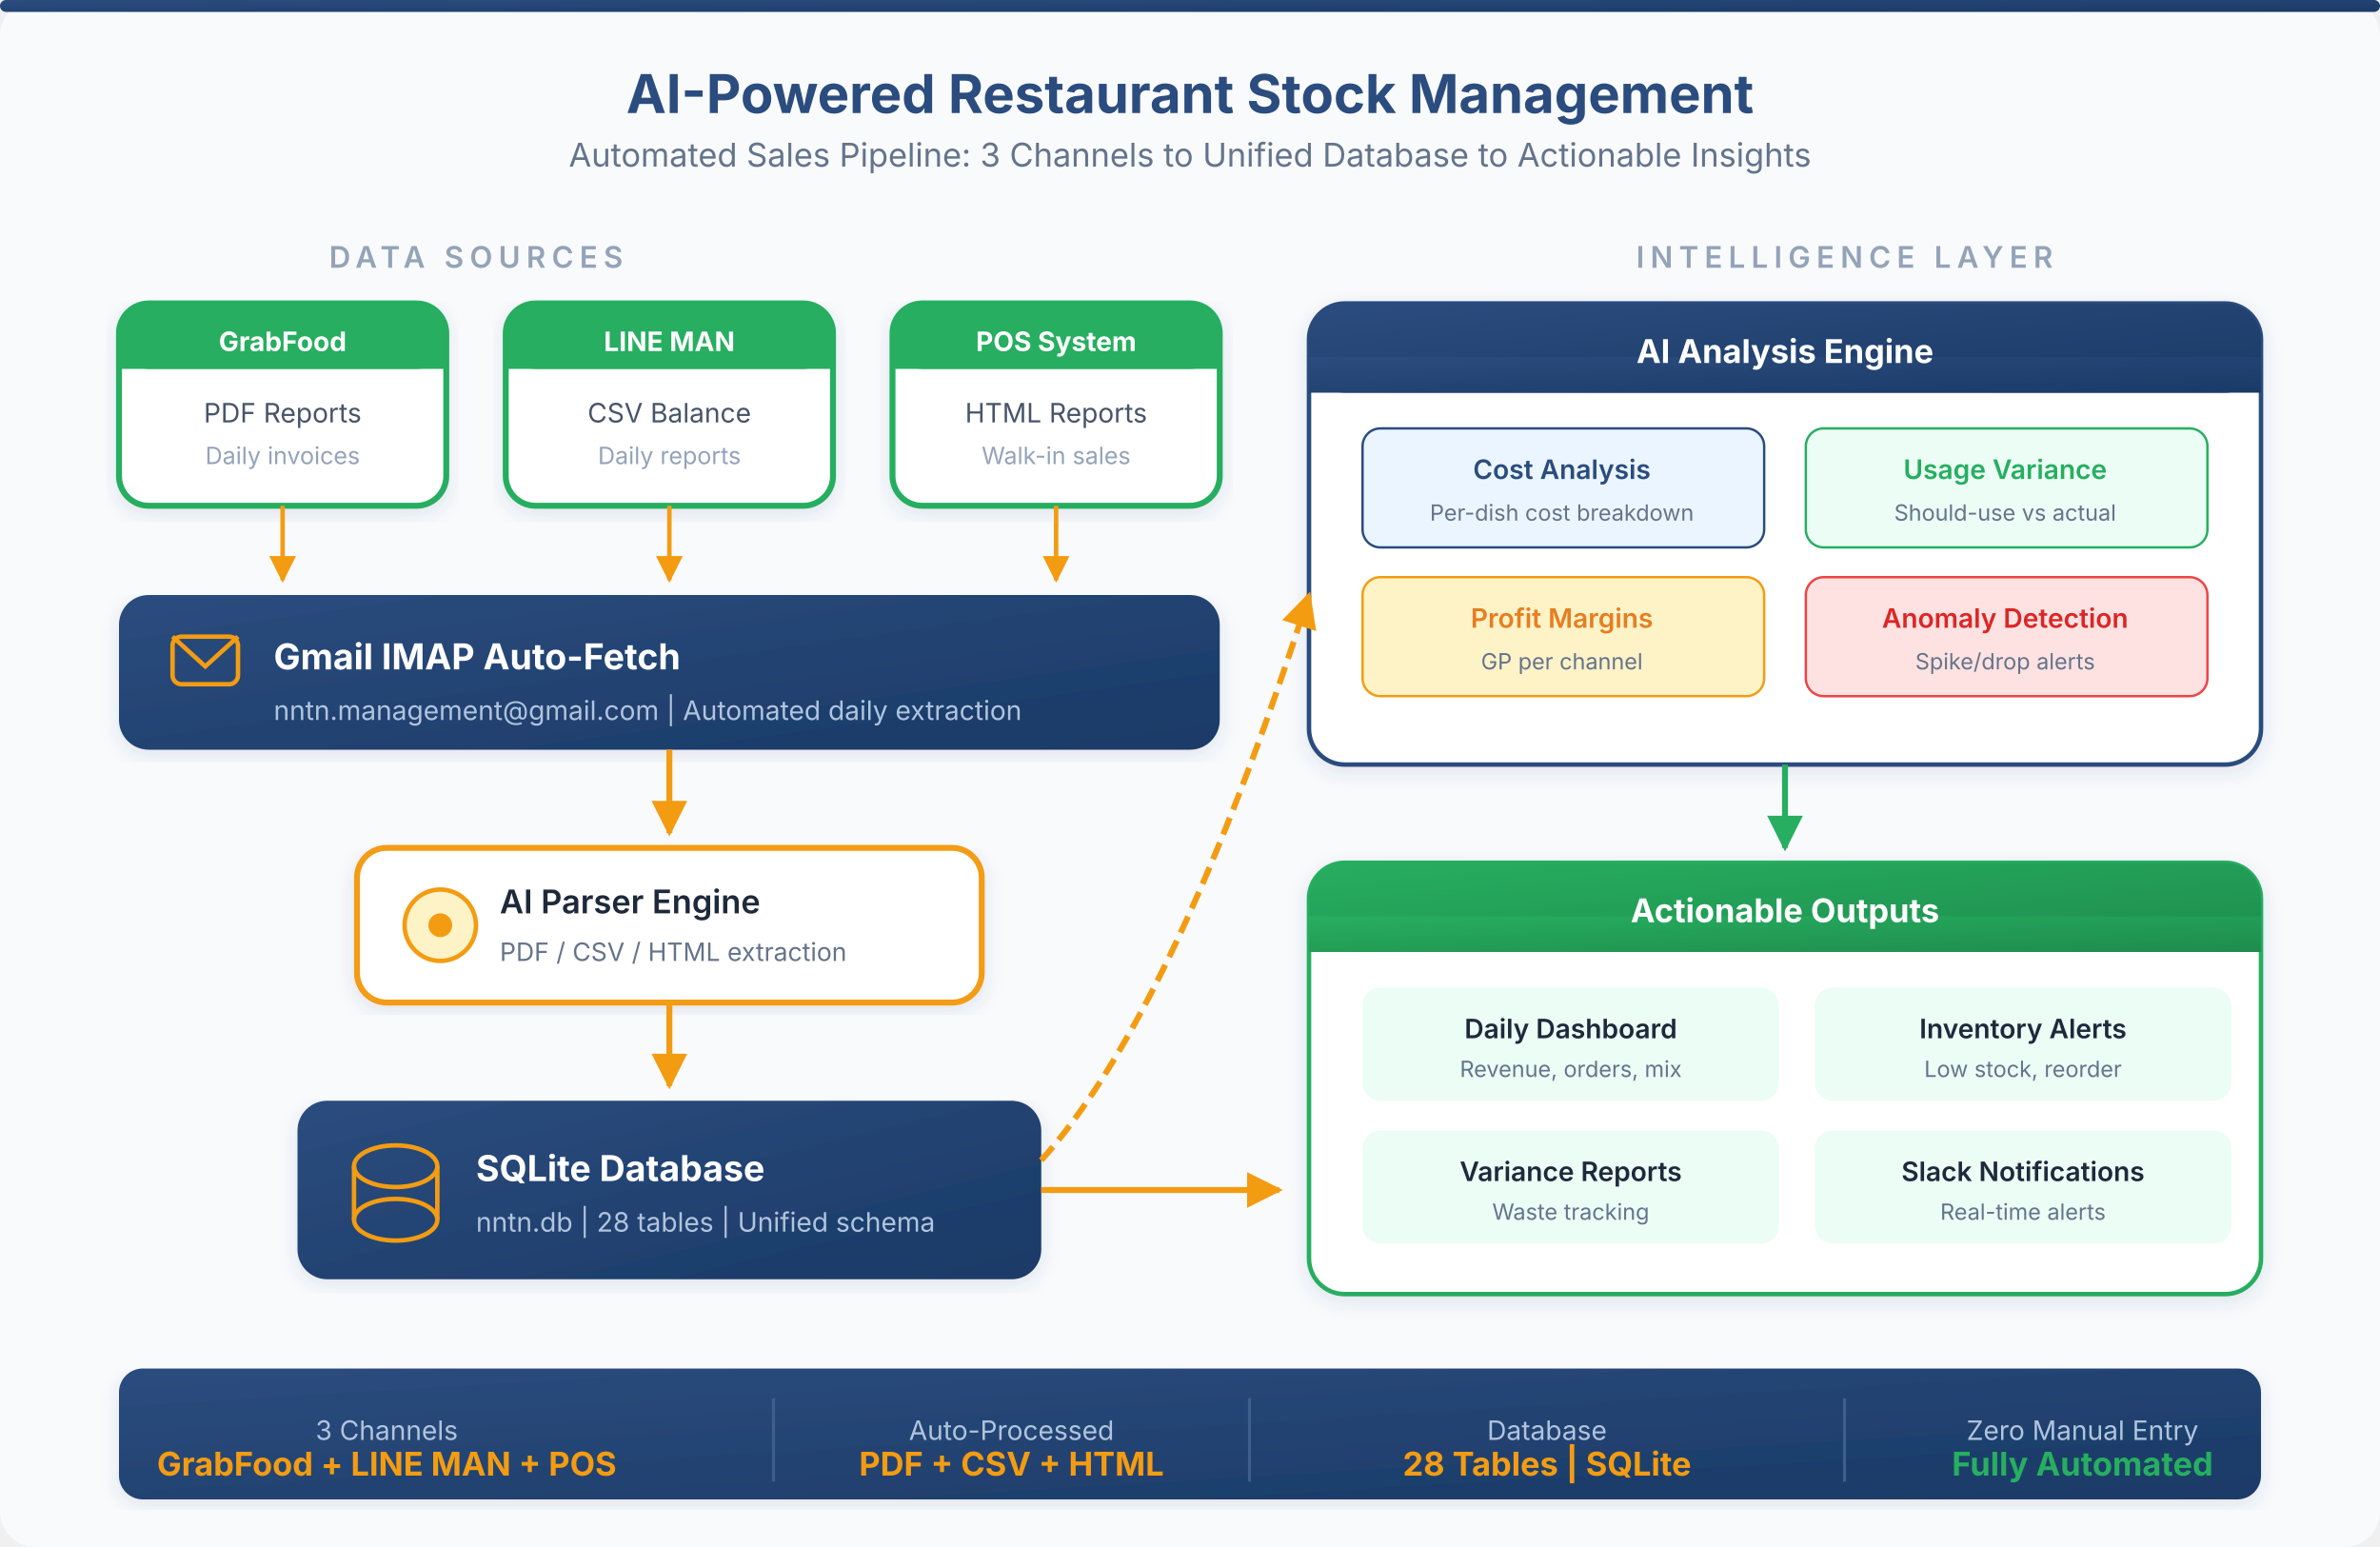
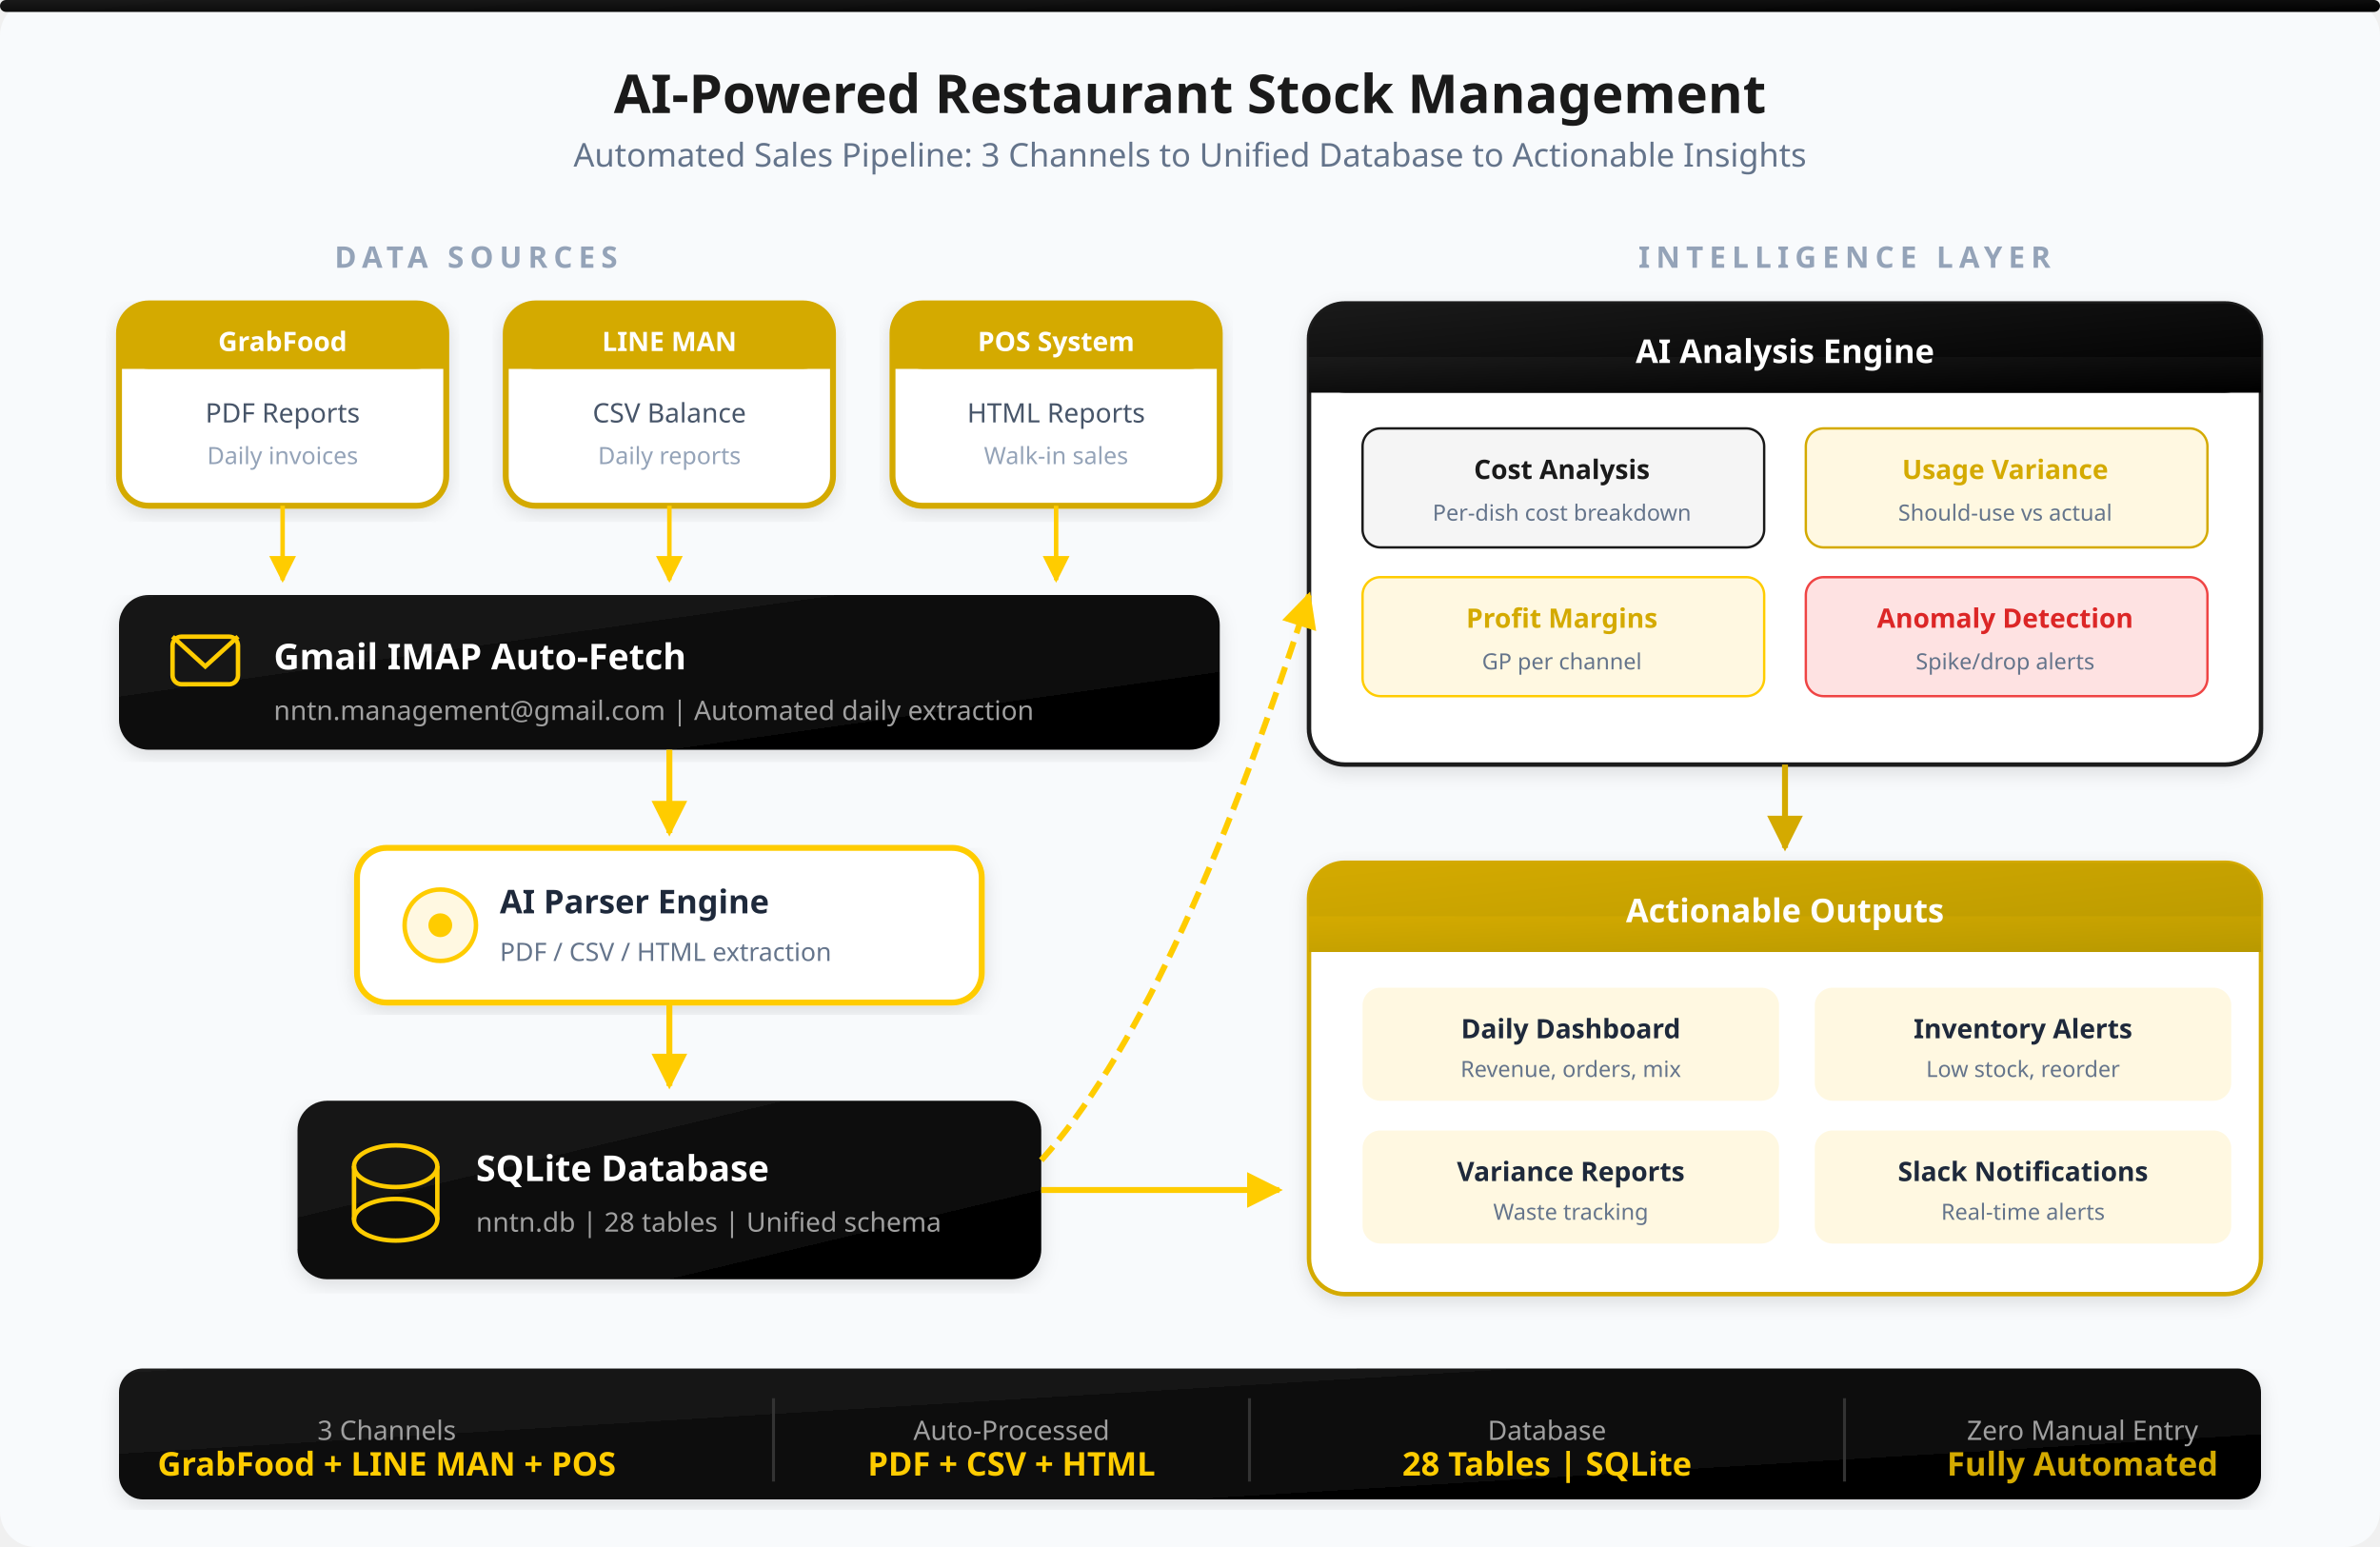
<svg xmlns="http://www.w3.org/2000/svg" viewBox="0 0 800 520" fill="none">
  <defs>
    <filter id="s2" x="-4%" y="-4%" width="108%" height="112%">
-       <feDropShadow dx="0" dy="2" stdDeviation="3" flood-color="#2B4C7E" flood-opacity="0.12" />
+       <feDropShadow dx="0" dy="2" stdDeviation="3" flood-color="#1A1A1A" flood-opacity="0.12" />
    </filter>
    <linearGradient id="navyGrad2" x1="0" y1="0" x2="1" y2="1">
-       <stop offset="0%" stop-color="#2B4C7E" />
-       <stop offset="100%" stop-color="#1a3a66" />
+       <stop offset="0%" stop-color="#1A1A1A" />
+       <stop offset="100%" stop-color="#000000" />
    </linearGradient>
    <linearGradient id="goldGrad2" x1="0" y1="0" x2="0" y2="1">
-       <stop offset="0%" stop-color="#F39C12" />
-       <stop offset="100%" stop-color="#E67E22" />
+       <stop offset="0%" stop-color="#FFCC00" />
+       <stop offset="100%" stop-color="#D4AA00" />
    </linearGradient>
    <linearGradient id="greenGrad2" x1="0" y1="0" x2="1" y2="1">
-       <stop offset="0%" stop-color="#27AE60" />
-       <stop offset="100%" stop-color="#1e8c4d" />
+       <stop offset="0%" stop-color="#D4AA00" />
+       <stop offset="100%" stop-color="#b89900" />
    </linearGradient>
    <marker id="arr2" viewBox="0 0 10 10" refX="9" refY="5" markerWidth="6" markerHeight="6" orient="auto">
-       <path d="M 0 0 L 10 5 L 0 10 z" fill="#F39C12" />
+       <path d="M 0 0 L 10 5 L 0 10 z" fill="#FFCC00" />
    </marker>
    <marker id="arr2g" viewBox="0 0 10 10" refX="9" refY="5" markerWidth="6" markerHeight="6" orient="auto">
-       <path d="M 0 0 L 10 5 L 0 10 z" fill="#27AE60" />
+       <path d="M 0 0 L 10 5 L 0 10 z" fill="#D4AA00" />
    </marker>
  </defs>
  <rect width="800" height="520" rx="12" fill="#F8FAFC" />
  <rect x="0" y="0" width="800" height="4" rx="2" fill="url(#navyGrad2)" />
-   <text x="400" y="38" text-anchor="middle" font-family="Inter, Sarabun, sans-serif" font-size="18" font-weight="700" fill="#2B4C7E">AI-Powered Restaurant Stock Management</text>
-   <text x="400" y="56" text-anchor="middle" font-family="Inter, Sarabun, sans-serif" font-size="11" fill="#64748B">Automated Sales Pipeline: 3 Channels to Unified Database to Actionable Insights</text>
-   <text x="160" y="90" text-anchor="middle" font-family="Inter, Sarabun, sans-serif" font-size="10" font-weight="600" fill="#94A3B8" letter-spacing="2">DATA SOURCES</text>
-   <rect x="40" y="102" width="110" height="68" rx="10" fill="#FFFFFF" stroke="#27AE60" stroke-width="2" filter="url(#s2)" />
-   <rect x="40" y="102" width="110" height="22" rx="10" fill="#27AE60" />
-   <rect x="40" y="114" width="110" height="10" fill="#27AE60" />
-   <text x="95" y="118" text-anchor="middle" font-family="Inter, Sarabun, sans-serif" font-size="9" font-weight="700" fill="#FFFFFF">GrabFood</text>
-   <text x="95" y="142" text-anchor="middle" font-family="Inter, Sarabun, sans-serif" font-size="9" fill="#475569">PDF Reports</text>
-   <text x="95" y="156" text-anchor="middle" font-family="Inter, Sarabun, sans-serif" font-size="8" fill="#94A3B8">Daily invoices</text>
-   <rect x="170" y="102" width="110" height="68" rx="10" fill="#FFFFFF" stroke="#27AE60" stroke-width="2" filter="url(#s2)" />
-   <rect x="170" y="102" width="110" height="22" rx="10" fill="#27AE60" />
-   <rect x="170" y="114" width="110" height="10" fill="#27AE60" />
-   <text x="225" y="118" text-anchor="middle" font-family="Inter, Sarabun, sans-serif" font-size="9" font-weight="700" fill="#FFFFFF">LINE MAN</text>
-   <text x="225" y="142" text-anchor="middle" font-family="Inter, Sarabun, sans-serif" font-size="9" fill="#475569">CSV Balance</text>
-   <text x="225" y="156" text-anchor="middle" font-family="Inter, Sarabun, sans-serif" font-size="8" fill="#94A3B8">Daily reports</text>
-   <rect x="300" y="102" width="110" height="68" rx="10" fill="#FFFFFF" stroke="#27AE60" stroke-width="2" filter="url(#s2)" />
-   <rect x="300" y="102" width="110" height="22" rx="10" fill="#27AE60" />
-   <rect x="300" y="114" width="110" height="10" fill="#27AE60" />
-   <text x="355" y="118" text-anchor="middle" font-family="Inter, Sarabun, sans-serif" font-size="9" font-weight="700" fill="#FFFFFF">POS System</text>
-   <text x="355" y="142" text-anchor="middle" font-family="Inter, Sarabun, sans-serif" font-size="9" fill="#475569">HTML Reports</text>
-   <text x="355" y="156" text-anchor="middle" font-family="Inter, Sarabun, sans-serif" font-size="8" fill="#94A3B8">Walk-in sales</text>
-   <line x1="95" y1="170" x2="95" y2="195" stroke="#F39C12" stroke-width="1.5" marker-end="url(#arr2)" />
-   <line x1="225" y1="170" x2="225" y2="195" stroke="#F39C12" stroke-width="1.5" marker-end="url(#arr2)" />
-   <line x1="355" y1="170" x2="355" y2="195" stroke="#F39C12" stroke-width="1.5" marker-end="url(#arr2)" />
+   <text x="400" y="38" text-anchor="middle" font-family="League Spartan, Kanit, sans-serif" font-size="18" font-weight="700" fill="#1A1A1A">AI-Powered Restaurant Stock Management</text>
+   <text x="400" y="56" text-anchor="middle" font-family="League Spartan, Kanit, sans-serif" font-size="11" fill="#64748B">Automated Sales Pipeline: 3 Channels to Unified Database to Actionable Insights</text>
+   <text x="160" y="90" text-anchor="middle" font-family="League Spartan, Kanit, sans-serif" font-size="10" font-weight="600" fill="#94A3B8" letter-spacing="2">DATA SOURCES</text>
+   <rect x="40" y="102" width="110" height="68" rx="10" fill="#FFFFFF" stroke="#D4AA00" stroke-width="2" filter="url(#s2)" />
+   <rect x="40" y="102" width="110" height="22" rx="10" fill="#D4AA00" />
+   <rect x="40" y="114" width="110" height="10" fill="#D4AA00" />
+   <text x="95" y="118" text-anchor="middle" font-family="League Spartan, Kanit, sans-serif" font-size="9" font-weight="700" fill="#FFFFFF">GrabFood</text>
+   <text x="95" y="142" text-anchor="middle" font-family="League Spartan, Kanit, sans-serif" font-size="9" fill="#475569">PDF Reports</text>
+   <text x="95" y="156" text-anchor="middle" font-family="League Spartan, Kanit, sans-serif" font-size="8" fill="#94A3B8">Daily invoices</text>
+   <rect x="170" y="102" width="110" height="68" rx="10" fill="#FFFFFF" stroke="#D4AA00" stroke-width="2" filter="url(#s2)" />
+   <rect x="170" y="102" width="110" height="22" rx="10" fill="#D4AA00" />
+   <rect x="170" y="114" width="110" height="10" fill="#D4AA00" />
+   <text x="225" y="118" text-anchor="middle" font-family="League Spartan, Kanit, sans-serif" font-size="9" font-weight="700" fill="#FFFFFF">LINE MAN</text>
+   <text x="225" y="142" text-anchor="middle" font-family="League Spartan, Kanit, sans-serif" font-size="9" fill="#475569">CSV Balance</text>
+   <text x="225" y="156" text-anchor="middle" font-family="League Spartan, Kanit, sans-serif" font-size="8" fill="#94A3B8">Daily reports</text>
+   <rect x="300" y="102" width="110" height="68" rx="10" fill="#FFFFFF" stroke="#D4AA00" stroke-width="2" filter="url(#s2)" />
+   <rect x="300" y="102" width="110" height="22" rx="10" fill="#D4AA00" />
+   <rect x="300" y="114" width="110" height="10" fill="#D4AA00" />
+   <text x="355" y="118" text-anchor="middle" font-family="League Spartan, Kanit, sans-serif" font-size="9" font-weight="700" fill="#FFFFFF">POS System</text>
+   <text x="355" y="142" text-anchor="middle" font-family="League Spartan, Kanit, sans-serif" font-size="9" fill="#475569">HTML Reports</text>
+   <text x="355" y="156" text-anchor="middle" font-family="League Spartan, Kanit, sans-serif" font-size="8" fill="#94A3B8">Walk-in sales</text>
+   <line x1="95" y1="170" x2="95" y2="195" stroke="#FFCC00" stroke-width="1.5" marker-end="url(#arr2)" />
+   <line x1="225" y1="170" x2="225" y2="195" stroke="#FFCC00" stroke-width="1.5" marker-end="url(#arr2)" />
+   <line x1="355" y1="170" x2="355" y2="195" stroke="#FFCC00" stroke-width="1.5" marker-end="url(#arr2)" />
  <rect x="40" y="200" width="370" height="52" rx="10" fill="url(#navyGrad2)" filter="url(#s2)" />
-   <rect x="58" y="214" width="22" height="16" rx="3" fill="none" stroke="#F39C12" stroke-width="1.5" />
-   <polyline points="58,214 69,224 80,214" fill="none" stroke="#F39C12" stroke-width="1.5" />
-   <text x="92" y="225" font-family="Inter, Sarabun, sans-serif" font-size="12" font-weight="700" fill="#FFFFFF">Gmail IMAP Auto-Fetch</text>
-   <text x="92" y="242" font-family="Inter, Sarabun, sans-serif" font-size="9" fill="#B0C4DE">nntn.management@gmail.com | Automated daily extraction</text>
-   <line x1="225" y1="252" x2="225" y2="280" stroke="#F39C12" stroke-width="2" marker-end="url(#arr2)" />
-   <rect x="120" y="285" width="210" height="52" rx="10" fill="#FFFFFF" stroke="#F39C12" stroke-width="2" filter="url(#s2)" />
-   <circle cx="148" cy="311" r="12" fill="#FEF3C7" stroke="#F39C12" stroke-width="1.5" />
-   <circle cx="148" cy="311" r="4" fill="#F39C12" />
-   <text x="168" y="307" font-family="Inter, Sarabun, sans-serif" font-size="11" font-weight="600" fill="#1E293B">AI Parser Engine</text>
-   <text x="168" y="323" font-family="Inter, Sarabun, sans-serif" font-size="8.5" fill="#64748B">PDF / CSV / HTML extraction</text>
-   <line x1="225" y1="337" x2="225" y2="365" stroke="#F39C12" stroke-width="2" marker-end="url(#arr2)" />
+   <rect x="58" y="214" width="22" height="16" rx="3" fill="none" stroke="#FFCC00" stroke-width="1.5" />
+   <polyline points="58,214 69,224 80,214" fill="none" stroke="#FFCC00" stroke-width="1.5" />
+   <text x="92" y="225" font-family="League Spartan, Kanit, sans-serif" font-size="12" font-weight="700" fill="#FFFFFF">Gmail IMAP Auto-Fetch</text>
+   <text x="92" y="242" font-family="League Spartan, Kanit, sans-serif" font-size="9" fill="#A0A0A0">nntn.management@gmail.com | Automated daily extraction</text>
+   <line x1="225" y1="252" x2="225" y2="280" stroke="#FFCC00" stroke-width="2" marker-end="url(#arr2)" />
+   <rect x="120" y="285" width="210" height="52" rx="10" fill="#FFFFFF" stroke="#FFCC00" stroke-width="2" filter="url(#s2)" />
+   <circle cx="148" cy="311" r="12" fill="#FFF8E1" stroke="#FFCC00" stroke-width="1.5" />
+   <circle cx="148" cy="311" r="4" fill="#FFCC00" />
+   <text x="168" y="307" font-family="League Spartan, Kanit, sans-serif" font-size="11" font-weight="600" fill="#1E293B">AI Parser Engine</text>
+   <text x="168" y="323" font-family="League Spartan, Kanit, sans-serif" font-size="8.5" fill="#64748B">PDF / CSV / HTML extraction</text>
+   <line x1="225" y1="337" x2="225" y2="365" stroke="#FFCC00" stroke-width="2" marker-end="url(#arr2)" />
  <rect x="100" y="370" width="250" height="60" rx="10" fill="url(#navyGrad2)" filter="url(#s2)" />
-   <ellipse cx="133" cy="392" rx="14" ry="7" fill="none" stroke="#F39C12" stroke-width="1.5" />
-   <line x1="119" y1="392" x2="119" y2="410" stroke="#F39C12" stroke-width="1.5" />
-   <line x1="147" y1="392" x2="147" y2="410" stroke="#F39C12" stroke-width="1.5" />
-   <ellipse cx="133" cy="410" rx="14" ry="7" fill="none" stroke="#F39C12" stroke-width="1.5" />
-   <text x="160" y="397" font-family="Inter, Sarabun, sans-serif" font-size="12" font-weight="700" fill="#FFFFFF">SQLite Database</text>
-   <text x="160" y="414" font-family="Inter, Sarabun, sans-serif" font-size="9" fill="#B0C4DE">nntn.db | 28 tables | Unified schema</text>
-   <line x1="350" y1="400" x2="430" y2="400" stroke="#F39C12" stroke-width="2" marker-end="url(#arr2)" />
-   <text x="620" y="90" text-anchor="middle" font-family="Inter, Sarabun, sans-serif" font-size="10" font-weight="600" fill="#94A3B8" letter-spacing="2">INTELLIGENCE LAYER</text>
-   <rect x="440" y="102" width="320" height="155" rx="12" fill="#FFFFFF" stroke="#2B4C7E" stroke-width="1.5" filter="url(#s2)" />
+   <ellipse cx="133" cy="392" rx="14" ry="7" fill="none" stroke="#FFCC00" stroke-width="1.5" />
+   <line x1="119" y1="392" x2="119" y2="410" stroke="#FFCC00" stroke-width="1.5" />
+   <line x1="147" y1="392" x2="147" y2="410" stroke="#FFCC00" stroke-width="1.5" />
+   <ellipse cx="133" cy="410" rx="14" ry="7" fill="none" stroke="#FFCC00" stroke-width="1.5" />
+   <text x="160" y="397" font-family="League Spartan, Kanit, sans-serif" font-size="12" font-weight="700" fill="#FFFFFF">SQLite Database</text>
+   <text x="160" y="414" font-family="League Spartan, Kanit, sans-serif" font-size="9" fill="#A0A0A0">nntn.db | 28 tables | Unified schema</text>
+   <line x1="350" y1="400" x2="430" y2="400" stroke="#FFCC00" stroke-width="2" marker-end="url(#arr2)" />
+   <text x="620" y="90" text-anchor="middle" font-family="League Spartan, Kanit, sans-serif" font-size="10" font-weight="600" fill="#94A3B8" letter-spacing="2">INTELLIGENCE LAYER</text>
+   <rect x="440" y="102" width="320" height="155" rx="12" fill="#FFFFFF" stroke="#1A1A1A" stroke-width="1.5" filter="url(#s2)" />
  <rect x="440" y="102" width="320" height="30" rx="12" fill="url(#navyGrad2)" />
  <rect x="440" y="120" width="320" height="12" fill="url(#navyGrad2)" />
-   <text x="600" y="122" text-anchor="middle" font-family="Inter, Sarabun, sans-serif" font-size="11" font-weight="700" fill="#FFFFFF">AI Analysis Engine</text>
-   <rect x="458" y="144" width="135" height="40" rx="6" fill="#EBF5FF" stroke="#2B4C7E" stroke-width="0.8" />
-   <text x="525" y="161" text-anchor="middle" font-family="Inter, Sarabun, sans-serif" font-size="9" font-weight="600" fill="#2B4C7E">Cost Analysis</text>
-   <text x="525" y="175" text-anchor="middle" font-family="Inter, Sarabun, sans-serif" font-size="7.5" fill="#64748B">Per-dish cost breakdown</text>
-   <rect x="607" y="144" width="135" height="40" rx="6" fill="#ECFDF5" stroke="#27AE60" stroke-width="0.8" />
-   <text x="674" y="161" text-anchor="middle" font-family="Inter, Sarabun, sans-serif" font-size="9" font-weight="600" fill="#27AE60">Usage Variance</text>
-   <text x="674" y="175" text-anchor="middle" font-family="Inter, Sarabun, sans-serif" font-size="7.5" fill="#64748B">Should-use vs actual</text>
-   <rect x="458" y="194" width="135" height="40" rx="6" fill="#FEF3C7" stroke="#F39C12" stroke-width="0.8" />
-   <text x="525" y="211" text-anchor="middle" font-family="Inter, Sarabun, sans-serif" font-size="9" font-weight="600" fill="#E67E22">Profit Margins</text>
-   <text x="525" y="225" text-anchor="middle" font-family="Inter, Sarabun, sans-serif" font-size="7.5" fill="#64748B">GP per channel</text>
+   <text x="600" y="122" text-anchor="middle" font-family="League Spartan, Kanit, sans-serif" font-size="11" font-weight="700" fill="#FFFFFF">AI Analysis Engine</text>
+   <rect x="458" y="144" width="135" height="40" rx="6" fill="#F5F5F5" stroke="#1A1A1A" stroke-width="0.8" />
+   <text x="525" y="161" text-anchor="middle" font-family="League Spartan, Kanit, sans-serif" font-size="9" font-weight="600" fill="#1A1A1A">Cost Analysis</text>
+   <text x="525" y="175" text-anchor="middle" font-family="League Spartan, Kanit, sans-serif" font-size="7.5" fill="#64748B">Per-dish cost breakdown</text>
+   <rect x="607" y="144" width="135" height="40" rx="6" fill="#FFF8E1" stroke="#D4AA00" stroke-width="0.8" />
+   <text x="674" y="161" text-anchor="middle" font-family="League Spartan, Kanit, sans-serif" font-size="9" font-weight="600" fill="#D4AA00">Usage Variance</text>
+   <text x="674" y="175" text-anchor="middle" font-family="League Spartan, Kanit, sans-serif" font-size="7.5" fill="#64748B">Should-use vs actual</text>
+   <rect x="458" y="194" width="135" height="40" rx="6" fill="#FFF8E1" stroke="#FFCC00" stroke-width="0.8" />
+   <text x="525" y="211" text-anchor="middle" font-family="League Spartan, Kanit, sans-serif" font-size="9" font-weight="600" fill="#D4AA00">Profit Margins</text>
+   <text x="525" y="225" text-anchor="middle" font-family="League Spartan, Kanit, sans-serif" font-size="7.5" fill="#64748B">GP per channel</text>
  <rect x="607" y="194" width="135" height="40" rx="6" fill="#FEE2E2" stroke="#EF4444" stroke-width="0.8" />
-   <text x="674" y="211" text-anchor="middle" font-family="Inter, Sarabun, sans-serif" font-size="9" font-weight="600" fill="#DC2626">Anomaly Detection</text>
-   <text x="674" y="225" text-anchor="middle" font-family="Inter, Sarabun, sans-serif" font-size="7.5" fill="#64748B">Spike/drop alerts</text>
-   <line x1="600" y1="257" x2="600" y2="285" stroke="#27AE60" stroke-width="2" marker-end="url(#arr2g)" />
-   <rect x="440" y="290" width="320" height="145" rx="12" fill="#FFFFFF" stroke="#27AE60" stroke-width="1.5" filter="url(#s2)" />
+   <text x="674" y="211" text-anchor="middle" font-family="League Spartan, Kanit, sans-serif" font-size="9" font-weight="600" fill="#DC2626">Anomaly Detection</text>
+   <text x="674" y="225" text-anchor="middle" font-family="League Spartan, Kanit, sans-serif" font-size="7.5" fill="#64748B">Spike/drop alerts</text>
+   <line x1="600" y1="257" x2="600" y2="285" stroke="#D4AA00" stroke-width="2" marker-end="url(#arr2g)" />
+   <rect x="440" y="290" width="320" height="145" rx="12" fill="#FFFFFF" stroke="#D4AA00" stroke-width="1.5" filter="url(#s2)" />
  <rect x="440" y="290" width="320" height="30" rx="12" fill="url(#greenGrad2)" />
  <rect x="440" y="308" width="320" height="12" fill="url(#greenGrad2)" />
-   <text x="600" y="310" text-anchor="middle" font-family="Inter, Sarabun, sans-serif" font-size="11" font-weight="700" fill="#FFFFFF">Actionable Outputs</text>
-   <rect x="458" y="332" width="140" height="38" rx="6" fill="#ECFDF5" />
-   <text x="528" y="349" text-anchor="middle" font-family="Inter, Sarabun, sans-serif" font-size="9" font-weight="600" fill="#1E293B">Daily Dashboard</text>
-   <text x="528" y="362" text-anchor="middle" font-family="Inter, Sarabun, sans-serif" font-size="7.5" fill="#64748B">Revenue, orders, mix</text>
-   <rect x="610" y="332" width="140" height="38" rx="6" fill="#ECFDF5" />
-   <text x="680" y="349" text-anchor="middle" font-family="Inter, Sarabun, sans-serif" font-size="9" font-weight="600" fill="#1E293B">Inventory Alerts</text>
-   <text x="680" y="362" text-anchor="middle" font-family="Inter, Sarabun, sans-serif" font-size="7.5" fill="#64748B">Low stock, reorder</text>
-   <rect x="458" y="380" width="140" height="38" rx="6" fill="#ECFDF5" />
-   <text x="528" y="397" text-anchor="middle" font-family="Inter, Sarabun, sans-serif" font-size="9" font-weight="600" fill="#1E293B">Variance Reports</text>
-   <text x="528" y="410" text-anchor="middle" font-family="Inter, Sarabun, sans-serif" font-size="7.5" fill="#64748B">Waste tracking</text>
-   <rect x="610" y="380" width="140" height="38" rx="6" fill="#ECFDF5" />
-   <text x="680" y="397" text-anchor="middle" font-family="Inter, Sarabun, sans-serif" font-size="9" font-weight="600" fill="#1E293B">Slack Notifications</text>
-   <text x="680" y="410" text-anchor="middle" font-family="Inter, Sarabun, sans-serif" font-size="7.5" fill="#64748B">Real-time alerts</text>
-   <path d="M 350 390 Q 395 340 440 200" stroke="#F39C12" stroke-width="2" stroke-dasharray="6,3" fill="none" marker-end="url(#arr2)" />
+   <text x="600" y="310" text-anchor="middle" font-family="League Spartan, Kanit, sans-serif" font-size="11" font-weight="700" fill="#FFFFFF">Actionable Outputs</text>
+   <rect x="458" y="332" width="140" height="38" rx="6" fill="#FFF8E1" />
+   <text x="528" y="349" text-anchor="middle" font-family="League Spartan, Kanit, sans-serif" font-size="9" font-weight="600" fill="#1E293B">Daily Dashboard</text>
+   <text x="528" y="362" text-anchor="middle" font-family="League Spartan, Kanit, sans-serif" font-size="7.5" fill="#64748B">Revenue, orders, mix</text>
+   <rect x="610" y="332" width="140" height="38" rx="6" fill="#FFF8E1" />
+   <text x="680" y="349" text-anchor="middle" font-family="League Spartan, Kanit, sans-serif" font-size="9" font-weight="600" fill="#1E293B">Inventory Alerts</text>
+   <text x="680" y="362" text-anchor="middle" font-family="League Spartan, Kanit, sans-serif" font-size="7.5" fill="#64748B">Low stock, reorder</text>
+   <rect x="458" y="380" width="140" height="38" rx="6" fill="#FFF8E1" />
+   <text x="528" y="397" text-anchor="middle" font-family="League Spartan, Kanit, sans-serif" font-size="9" font-weight="600" fill="#1E293B">Variance Reports</text>
+   <text x="528" y="410" text-anchor="middle" font-family="League Spartan, Kanit, sans-serif" font-size="7.5" fill="#64748B">Waste tracking</text>
+   <rect x="610" y="380" width="140" height="38" rx="6" fill="#FFF8E1" />
+   <text x="680" y="397" text-anchor="middle" font-family="League Spartan, Kanit, sans-serif" font-size="9" font-weight="600" fill="#1E293B">Slack Notifications</text>
+   <text x="680" y="410" text-anchor="middle" font-family="League Spartan, Kanit, sans-serif" font-size="7.5" fill="#64748B">Real-time alerts</text>
+   <path d="M 350 390 Q 395 340 440 200" stroke="#FFCC00" stroke-width="2" stroke-dasharray="6,3" fill="none" marker-end="url(#arr2)" />
  <rect x="40" y="460" width="720" height="44" rx="8" fill="url(#navyGrad2)" filter="url(#s2)" />
-   <text x="130" y="484" text-anchor="middle" font-family="Inter, Sarabun, sans-serif" font-size="9" fill="#B0C4DE">3 Channels</text>
-   <text x="130" y="496" text-anchor="middle" font-family="Inter, Sarabun, sans-serif" font-size="11" font-weight="700" fill="#F39C12">GrabFood + LINE MAN + POS</text>
-   <line x1="260" y1="470" x2="260" y2="498" stroke="#3D5F8C" stroke-width="1" />
-   <text x="340" y="484" text-anchor="middle" font-family="Inter, Sarabun, sans-serif" font-size="9" fill="#B0C4DE">Auto-Processed</text>
-   <text x="340" y="496" text-anchor="middle" font-family="Inter, Sarabun, sans-serif" font-size="11" font-weight="700" fill="#F39C12">PDF + CSV + HTML</text>
-   <line x1="420" y1="470" x2="420" y2="498" stroke="#3D5F8C" stroke-width="1" />
-   <text x="520" y="484" text-anchor="middle" font-family="Inter, Sarabun, sans-serif" font-size="9" fill="#B0C4DE">Database</text>
-   <text x="520" y="496" text-anchor="middle" font-family="Inter, Sarabun, sans-serif" font-size="11" font-weight="700" fill="#F39C12">28 Tables | SQLite</text>
-   <line x1="620" y1="470" x2="620" y2="498" stroke="#3D5F8C" stroke-width="1" />
-   <text x="700" y="484" text-anchor="middle" font-family="Inter, Sarabun, sans-serif" font-size="9" fill="#B0C4DE">Zero Manual Entry</text>
-   <text x="700" y="496" text-anchor="middle" font-family="Inter, Sarabun, sans-serif" font-size="11" font-weight="700" fill="#27AE60">Fully Automated</text>
+   <text x="130" y="484" text-anchor="middle" font-family="League Spartan, Kanit, sans-serif" font-size="9" fill="#A0A0A0">3 Channels</text>
+   <text x="130" y="496" text-anchor="middle" font-family="League Spartan, Kanit, sans-serif" font-size="11" font-weight="700" fill="#FFCC00">GrabFood + LINE MAN + POS</text>
+   <line x1="260" y1="470" x2="260" y2="498" stroke="#333333" stroke-width="1" />
+   <text x="340" y="484" text-anchor="middle" font-family="League Spartan, Kanit, sans-serif" font-size="9" fill="#A0A0A0">Auto-Processed</text>
+   <text x="340" y="496" text-anchor="middle" font-family="League Spartan, Kanit, sans-serif" font-size="11" font-weight="700" fill="#FFCC00">PDF + CSV + HTML</text>
+   <line x1="420" y1="470" x2="420" y2="498" stroke="#333333" stroke-width="1" />
+   <text x="520" y="484" text-anchor="middle" font-family="League Spartan, Kanit, sans-serif" font-size="9" fill="#A0A0A0">Database</text>
+   <text x="520" y="496" text-anchor="middle" font-family="League Spartan, Kanit, sans-serif" font-size="11" font-weight="700" fill="#FFCC00">28 Tables | SQLite</text>
+   <line x1="620" y1="470" x2="620" y2="498" stroke="#333333" stroke-width="1" />
+   <text x="700" y="484" text-anchor="middle" font-family="League Spartan, Kanit, sans-serif" font-size="9" fill="#A0A0A0">Zero Manual Entry</text>
+   <text x="700" y="496" text-anchor="middle" font-family="League Spartan, Kanit, sans-serif" font-size="11" font-weight="700" fill="#D4AA00">Fully Automated</text>
</svg>
